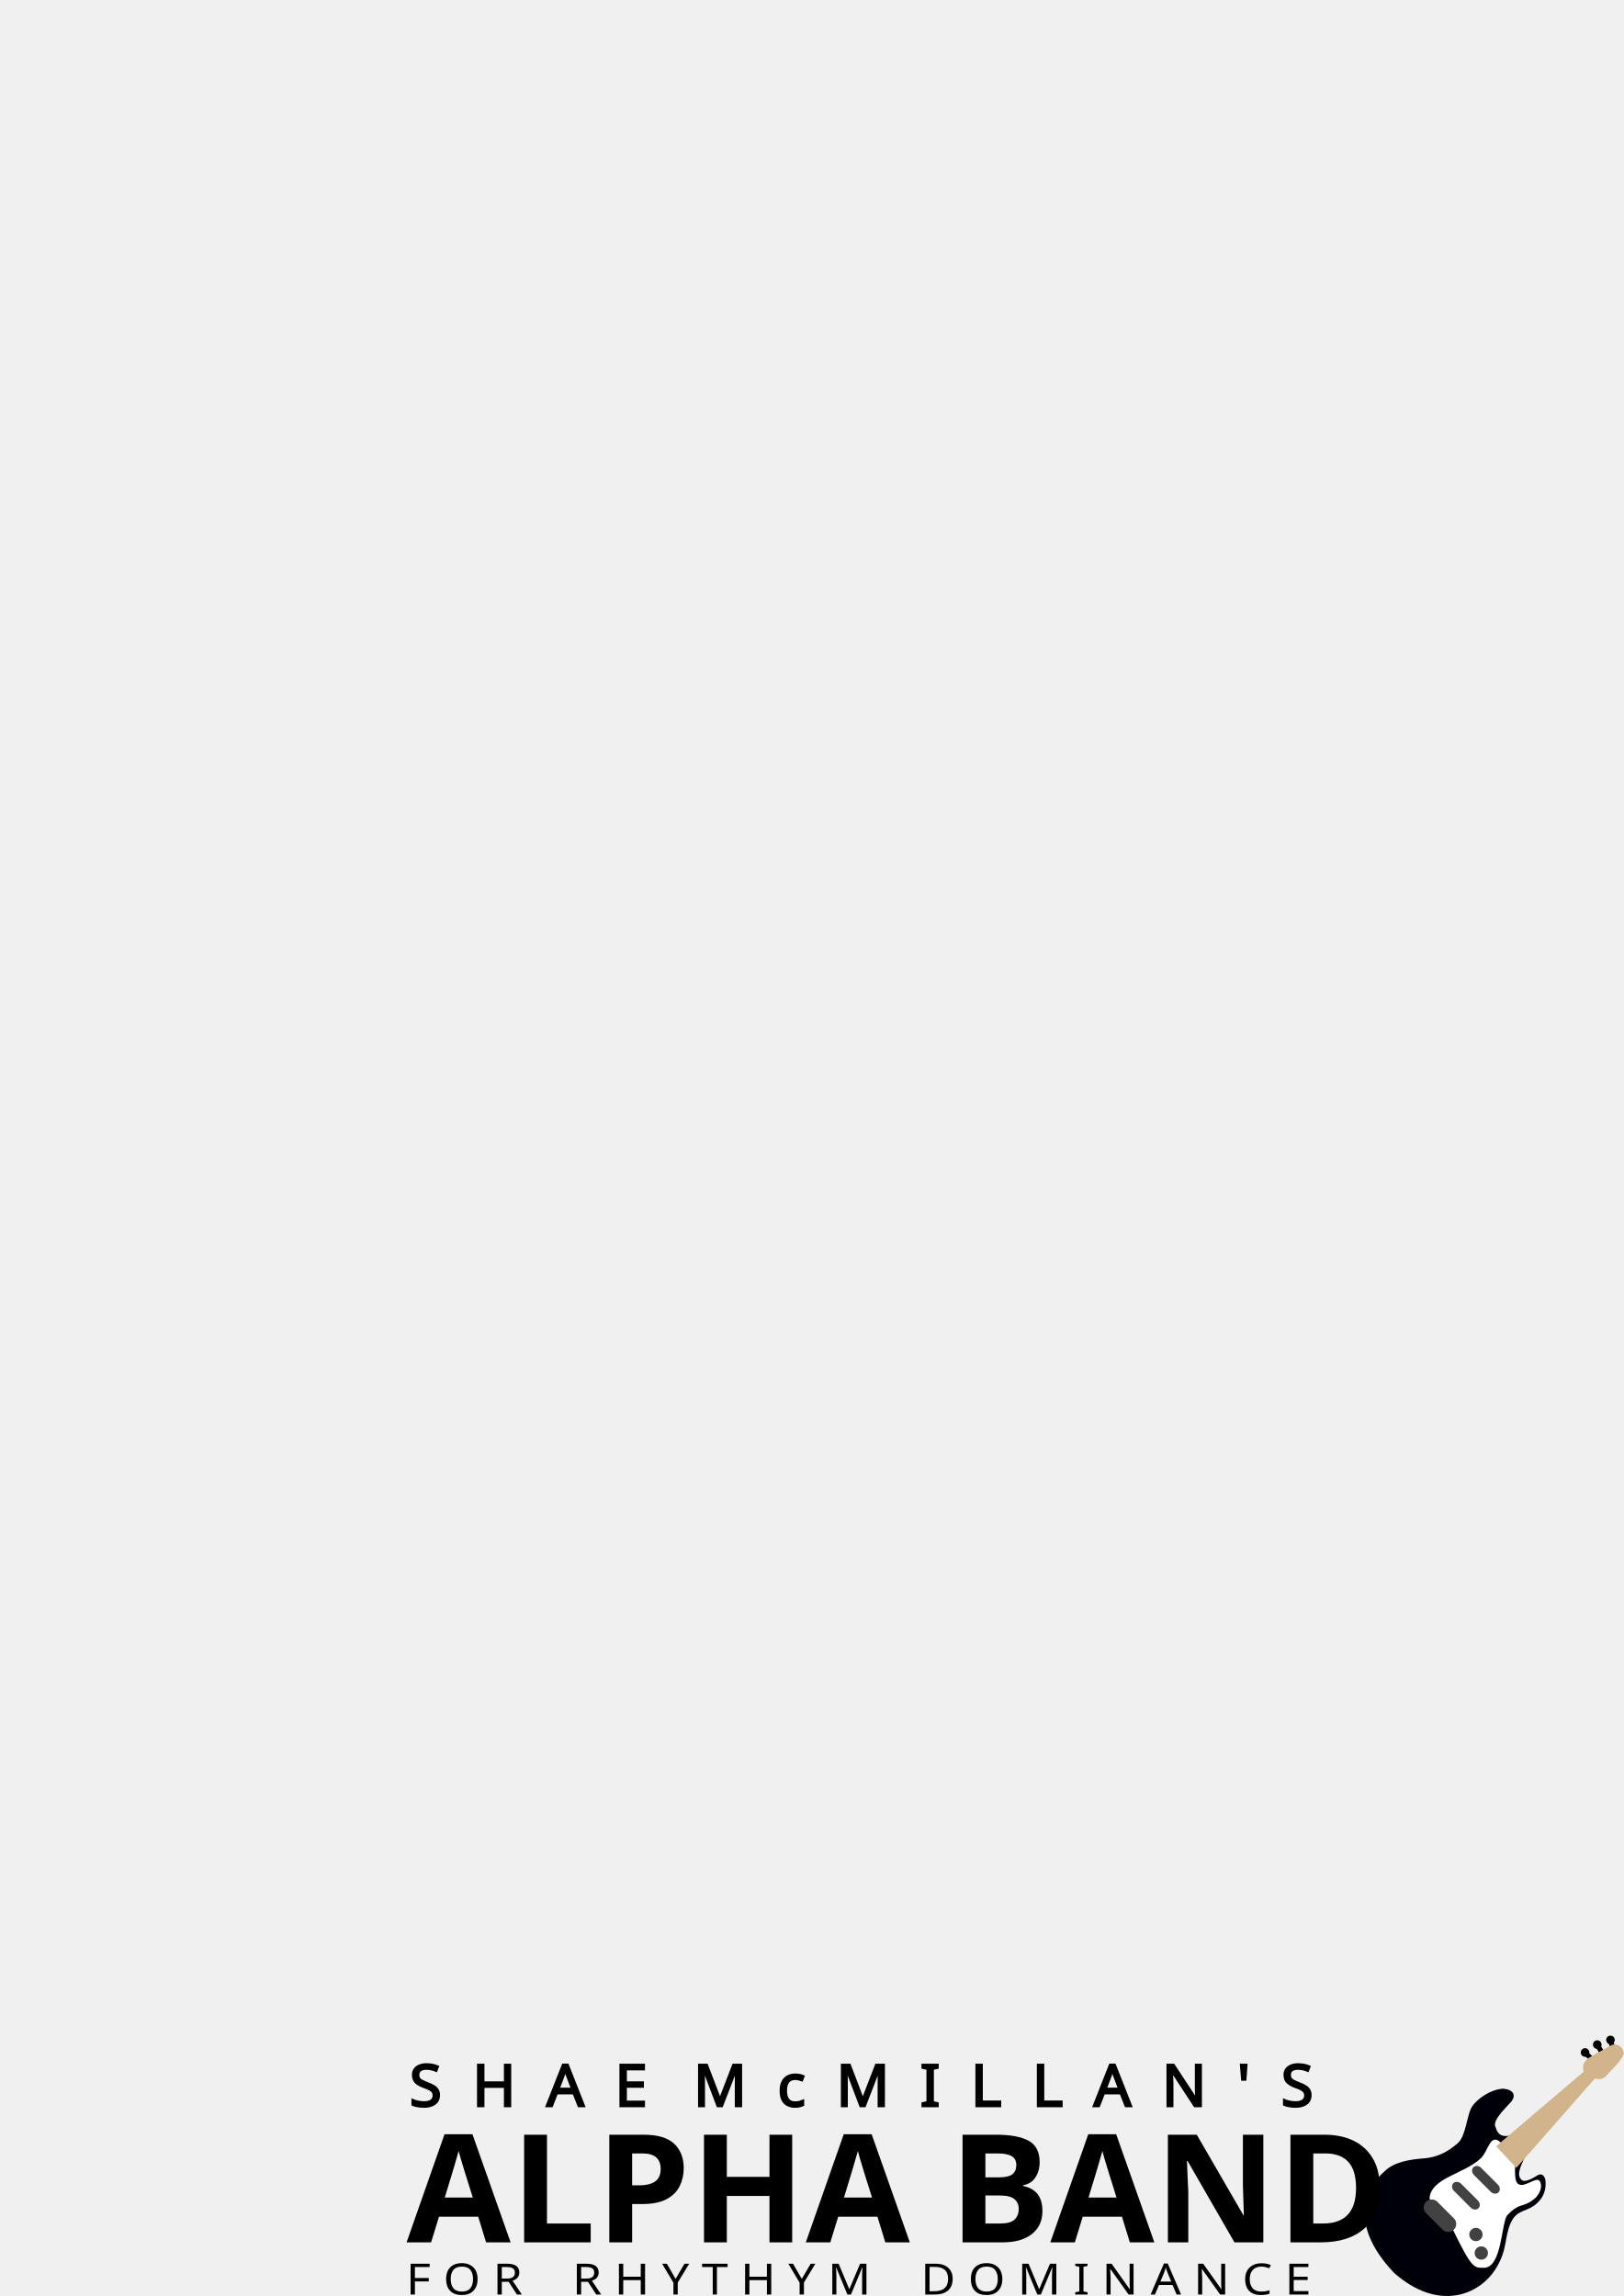
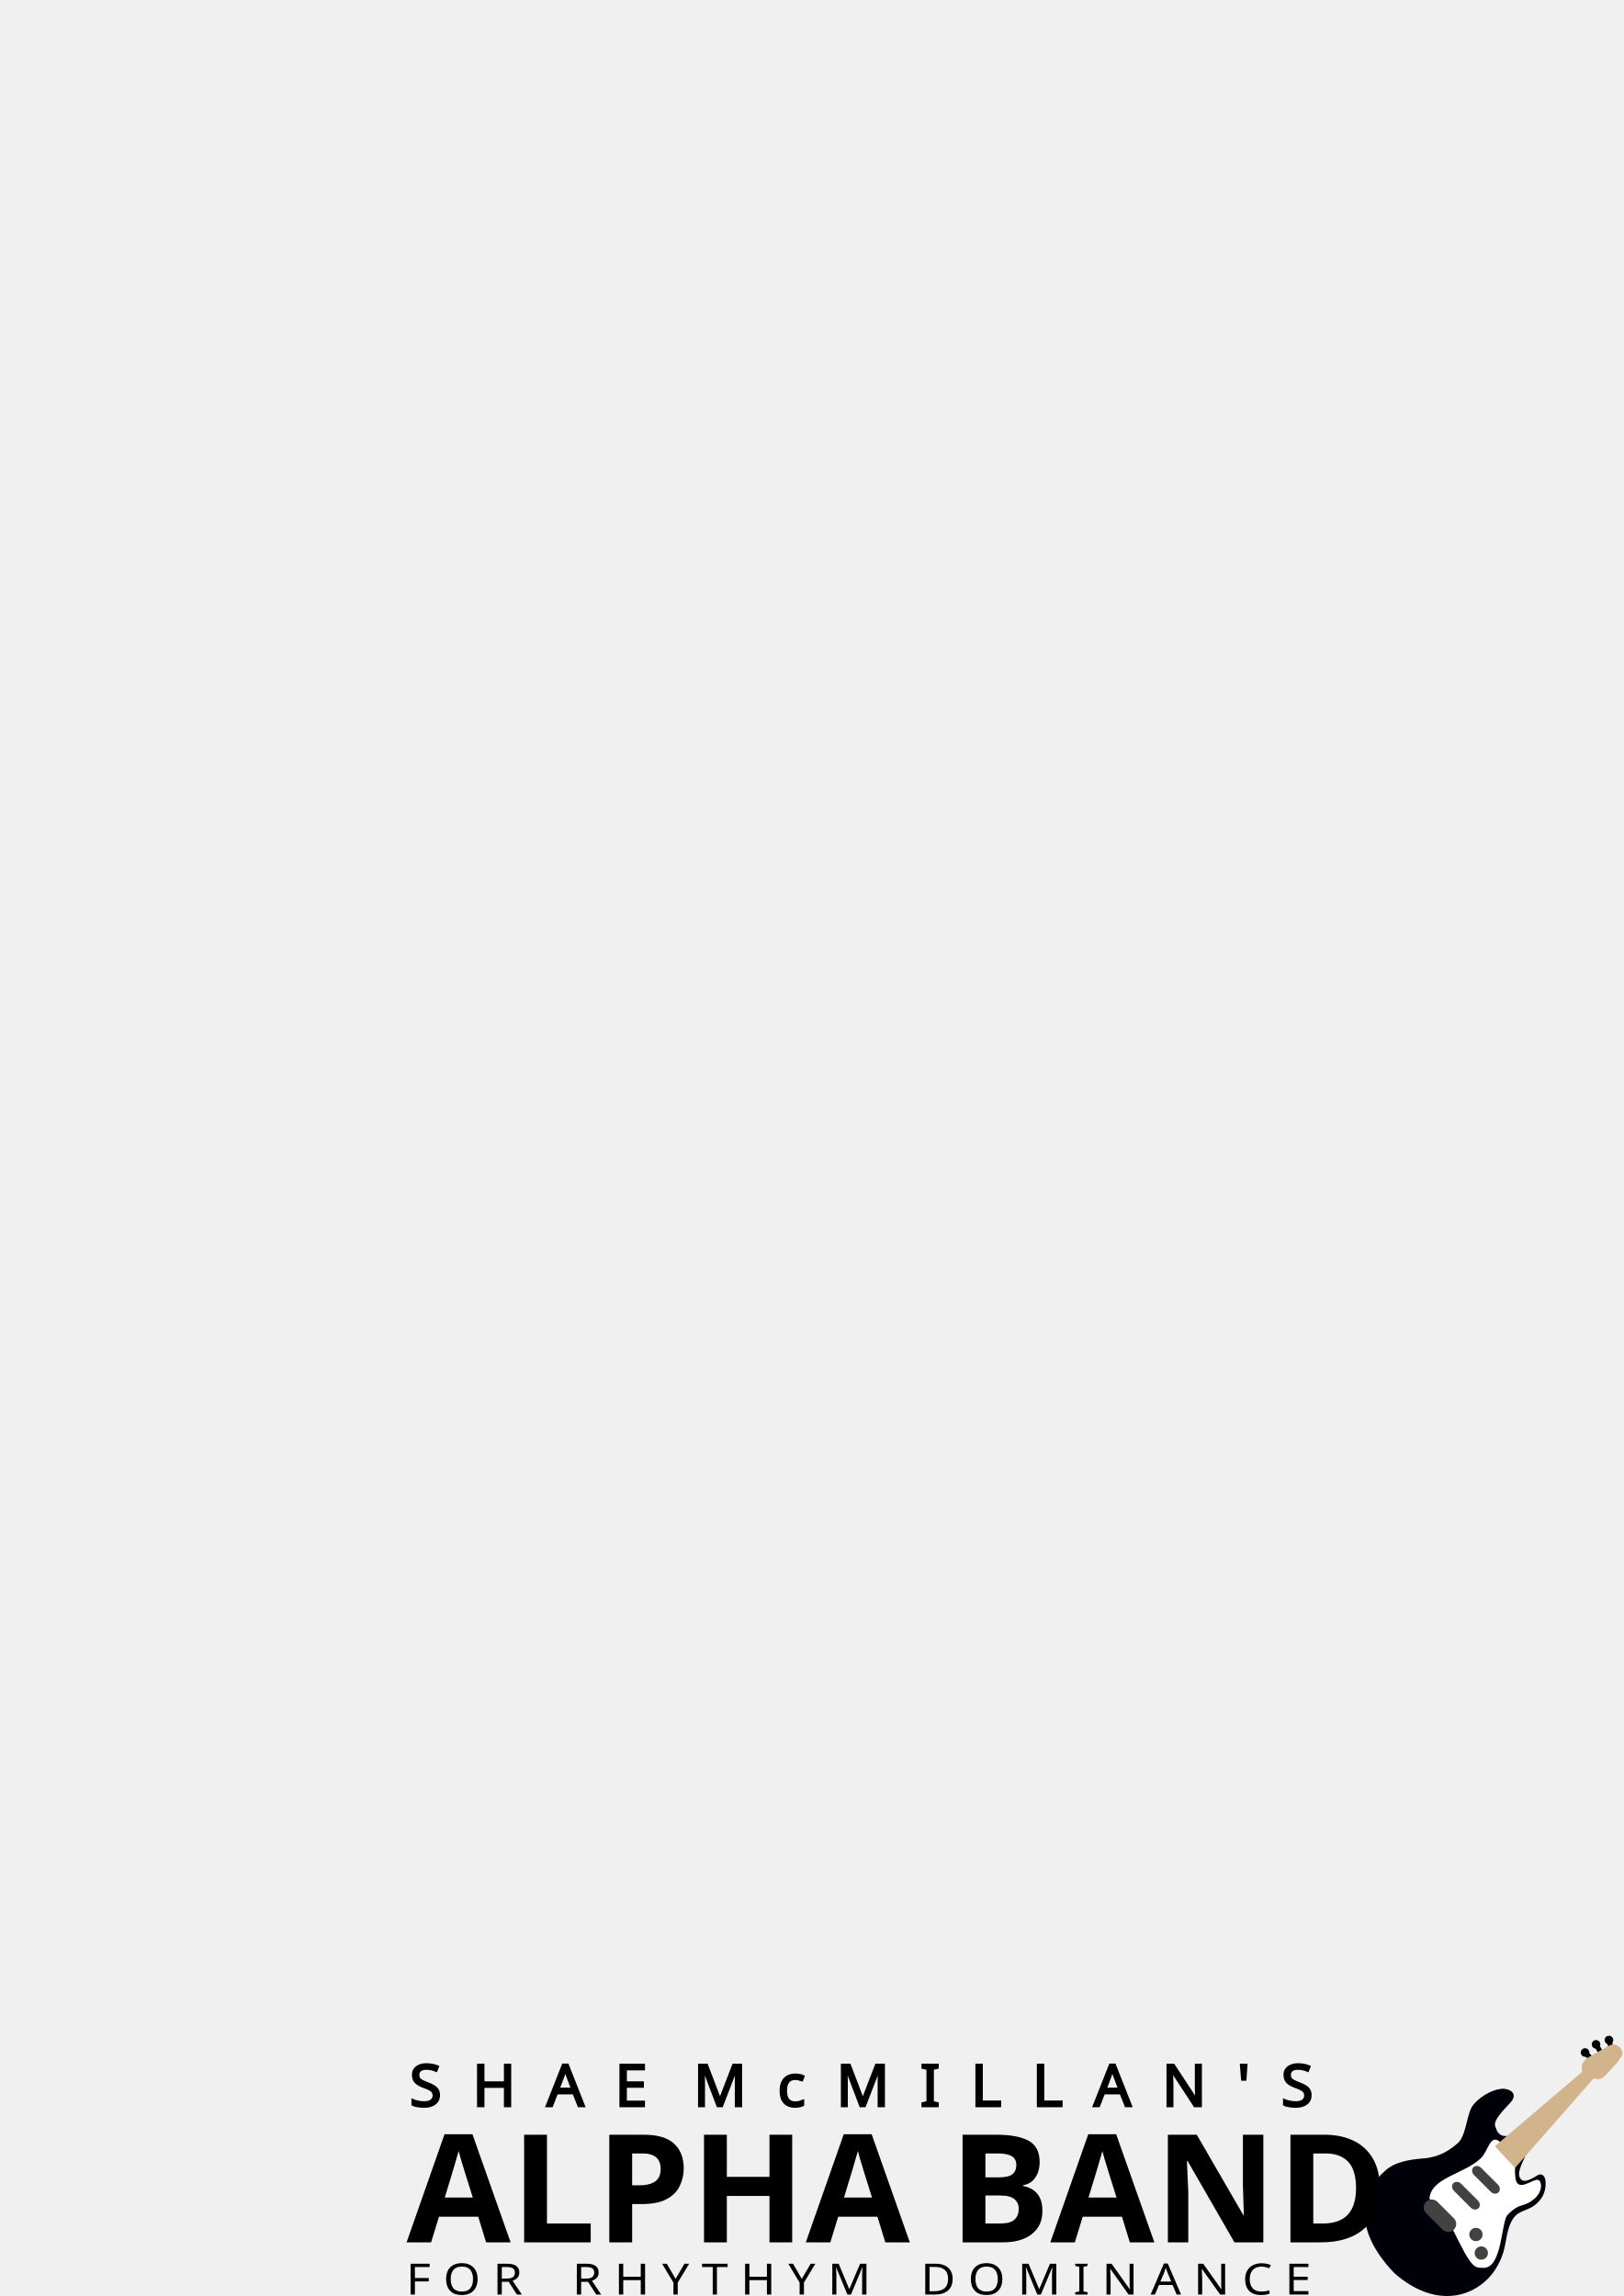
<svg xmlns="http://www.w3.org/2000/svg" width="210mm" height="297mm" viewBox="0 0 210 297" version="1.1" id="svg8">
  <defs id="defs2" />
  <g id="layer2">
    <path style="fill:#000009;fill-opacity:1;stroke:none;stroke-width:0.265px;stroke-linecap:butt;stroke-linejoin:miter;stroke-opacity:1" d="m 195.274,276.241 c -0.713,0.16 -1.329,0.075 -1.687,-0.651 -0.207,-0.722 -0.86,-0.881 1.587,-3.424 1.111,-1.068 0.551,-1.826 -0.618,-1.971 -1.008,-0.08 -2.872,0.679 -4.042,2.121 -0.821,1.01 -0.845,3.894 -1.954,4.894 -0.926,0.789 -2.256,1.861 -4.627,2.005 -1.654,0.14 -3.634,0.447 -4.861,1.654 -2.903,2.543 -4.385,7.244 1.238,13.15 5.704,5.014 10.913,2.889 13.061,-0.422 1.666,-2.583 1.134,-4.12 2.042,-6.112 0.902,-1.886 2.229,-1.211 3.604,-2.719 0.808,-0.824 0.897,-1.883 0.885,-2.411 -0.009,-1.107 -0.656,-1.194 -0.986,-1.002 -0.884,0.543 -1.704,0.971 -2.105,0.635 -0.807,-0.694 -0.008,-1.969 0.535,-3.274 z" id="path5986" />
    <path style="fill:#ffffff;fill-opacity:1;stroke:none;stroke-width:0.265px;stroke-linecap:butt;stroke-linejoin:miter;stroke-opacity:1" d="m 194.071,277.126 c -1.37,-1.257 -1.571,1.178 -2.572,2.071 -2.104,2.021 -6.47,2.506 -6.615,5.212 l 3.074,4.109 c 2.487,5.122 2.734,4.791 3.915,4.839 2.445,0.044 2.28,-6.007 3.101,-6.843 1.742,-1.77 1.931,-0.788 3.575,-2.172 1.007,-1.006 0.823,-1.975 0.535,-2.272 -0.479,-0.435 -1.762,0.801 -2.564,0.518 -0.388,-0.141 -0.734,-0.471 -0.509,-3.324 z" id="path4499" />
    <rect style="opacity:1;fill:#424242;fill-opacity:1;fill-rule:nonzero;stroke:none;stroke-width:0.565;stroke-linecap:square;stroke-linejoin:miter;stroke-miterlimit:4;stroke-dasharray:none;stroke-opacity:1" id="rect5937" width="2.07" height="5.087" x="-72.013" y="331.813" ry="1.035" transform="rotate(-45)" />
    <circle style="opacity:1;fill:#424242;fill-opacity:1;fill-rule:nonzero;stroke:none;stroke-width:0.565;stroke-linecap:square;stroke-linejoin:miter;stroke-miterlimit:4;stroke-dasharray:none;stroke-opacity:1" id="path5939" cx="190.889" cy="289.045" r="0.86" />
    <circle style="opacity:1;fill:#424242;fill-opacity:1;fill-rule:nonzero;stroke:none;stroke-width:0.565;stroke-linecap:square;stroke-linejoin:miter;stroke-miterlimit:4;stroke-dasharray:none;stroke-opacity:1" id="path5939-3" cx="191.582" cy="291.442" r="0.86" />
    <rect style="opacity:1;fill:#424242;fill-opacity:1;fill-rule:nonzero;stroke:none;stroke-width:0.565;stroke-linecap:square;stroke-linejoin:miter;stroke-miterlimit:4;stroke-dasharray:none;stroke-opacity:1" id="rect5937-5" width="1.309" height="4.59" x="-67.427" y="332.605" ry="0.759" transform="rotate(-45)" />
    <rect style="opacity:1;fill:#424242;fill-opacity:1;fill-rule:nonzero;stroke:none;stroke-width:0.565;stroke-linecap:square;stroke-linejoin:miter;stroke-miterlimit:4;stroke-dasharray:none;stroke-opacity:1" id="rect5937-5-4" width="1.309" height="4.59" x="-64.143" y="332.983" ry="0.759" transform="rotate(-45)" />
    <circle style="opacity:1;fill:#000000;fill-opacity:1;fill-rule:nonzero;stroke:none;stroke-width:0.565;stroke-linecap:square;stroke-linejoin:miter;stroke-miterlimit:4;stroke-dasharray:none;stroke-opacity:1" id="path5988" cx="-42.78" cy="332.697" r="0.555" transform="rotate(-45)" />
    <rect style="opacity:1;fill:#000000;fill-opacity:1;fill-rule:nonzero;stroke:none;stroke-width:0.565;stroke-linecap:square;stroke-linejoin:miter;stroke-miterlimit:4;stroke-dasharray:none;stroke-opacity:1" id="rect5990" width="0.643" height="0.939" x="-43.102" y="332.921" transform="rotate(-45)" />
-     <circle style="opacity:1;fill:#000000;fill-opacity:1;fill-rule:nonzero;stroke:none;stroke-width:0.565;stroke-linecap:square;stroke-linejoin:miter;stroke-miterlimit:4;stroke-dasharray:none;stroke-opacity:1" id="path5988-6" cx="46.665" cy="332.337" r="0.555" transform="rotate(-30)" />
-     <rect style="opacity:1;fill:#000000;fill-opacity:1;fill-rule:nonzero;stroke:none;stroke-width:0.565;stroke-linecap:square;stroke-linejoin:miter;stroke-miterlimit:4;stroke-dasharray:none;stroke-opacity:1" id="rect5990-6" width="0.643" height="0.939" x="46.343" y="332.561" transform="rotate(-30)" />
-     <circle style="opacity:1;fill:#000000;fill-opacity:1;fill-rule:nonzero;stroke:none;stroke-width:0.565;stroke-linecap:square;stroke-linejoin:miter;stroke-miterlimit:4;stroke-dasharray:none;stroke-opacity:1" id="path5988-6-2" cx="132.895" cy="308.793" r="0.555" transform="rotate(-15)" />
-     <rect style="opacity:1;fill:#000000;fill-opacity:1;fill-rule:nonzero;stroke:none;stroke-width:0.565;stroke-linecap:square;stroke-linejoin:miter;stroke-miterlimit:4;stroke-dasharray:none;stroke-opacity:1" id="rect5990-6-9" width="0.643" height="0.939" x="132.574" y="309.017" transform="rotate(-15)" />
-     <path style="fill:#d2b48c;fill-opacity:1;stroke:none;stroke-width:0.265px;stroke-linecap:butt;stroke-linejoin:miter;stroke-opacity:1" d="m 193.503,277.627 2.606,2.806 10.156,-11.559 c 0.974,0.198 1.023,-0.067 1.336,-0.2 1.159,-1.279 1.892,-1.937 2.339,-2.806 0.298,-0.639 -0.559,-1.736 -1.57,-1.303 l -2.907,1.637 c -0.997,0.795 -0.676,1.26 -0.668,1.804 z" id="path4497" />
+     <circle style="opacity:1;fill:#000000;fill-opacity:1;fill-rule:nonzero;stroke:none;stroke-width:0.565;stroke-linecap:square;stroke-linejoin:miter;stroke-miterlimit:4;stroke-dasharray:none;stroke-opacity:1" id="path5988-6" cx="46.542" cy="332.23" r="0.555" transform="rotate(-30)" />
+     <rect style="opacity:1;fill:#000000;fill-opacity:1;fill-rule:nonzero;stroke:none;stroke-width:0.565;stroke-linecap:square;stroke-linejoin:miter;stroke-miterlimit:4;stroke-dasharray:none;stroke-opacity:1" id="rect5990-6" width="0.643" height="0.939" x="46.22" y="332.455" transform="rotate(-30)" />
+     <circle style="opacity:1;fill:#000000;fill-opacity:1;fill-rule:nonzero;stroke:none;stroke-width:0.565;stroke-linecap:square;stroke-linejoin:miter;stroke-miterlimit:4;stroke-dasharray:none;stroke-opacity:1" id="path5988-6-2" cx="132.7" cy="308.757" r="0.555" transform="rotate(-15)" />
+     <rect style="opacity:1;fill:#000000;fill-opacity:1;fill-rule:nonzero;stroke:none;stroke-width:0.565;stroke-linecap:square;stroke-linejoin:miter;stroke-miterlimit:4;stroke-dasharray:none;stroke-opacity:1" id="rect5990-6-9" width="0.643" height="0.939" x="132.379" y="308.981" transform="rotate(-15)" />
+     <path style="fill:#d2b48c;fill-opacity:1;stroke:none;stroke-width:0.265px;stroke-linecap:butt;stroke-linejoin:miter;stroke-opacity:1" d="m 193.335,277.627 2.606,2.806 10.156,-11.559 c 0.974,0.198 1.023,-0.067 1.336,-0.2 1.159,-1.279 1.892,-1.937 2.339,-2.806 0.298,-0.639 -0.559,-1.736 -1.57,-1.303 l -2.907,1.637 c -0.997,0.795 -0.676,1.26 -0.668,1.804 z" id="path4497" />
    <text xml:space="preserve" style="font-style:normal;font-variant:normal;font-weight:normal;font-stretch:normal;font-size:7.557px;line-height:2.952px;font-family:'Century Gothic';-inkscape-font-specification:'Century Gothic, Normal';font-variant-ligatures:normal;font-variant-caps:normal;font-variant-numeric:normal;font-feature-settings:normal;text-align:start;letter-spacing:0px;word-spacing:0px;writing-mode:lr-tb;text-anchor:start;fill:#000000;fill-opacity:1;stroke:#000000;stroke-width:0.265;stroke-miterlimit:4;stroke-dasharray:none;stroke-opacity:1" x="52.574" y="274.412" id="text6059" transform="scale(1.007202,0.9928499)">
      <tspan id="tspan6057" x="52.574" y="274.412" style="font-style:normal;font-variant:normal;font-weight:normal;font-stretch:normal;font-size:7.557px;font-family:'Century Gothic';-inkscape-font-specification:'Century Gothic, Normal';font-variant-ligatures:normal;font-variant-caps:normal;font-variant-numeric:normal;font-feature-settings:normal;text-align:start;writing-mode:lr-tb;text-anchor:start;stroke:#000000;stroke-width:0.265;stroke-miterlimit:4;stroke-dasharray:none;stroke-opacity:1">S  H  A  E   M  c  M  I  L  L  A  N  '  S</tspan>
    </text>
    <text xml:space="preserve" style="font-style:normal;font-variant:normal;font-weight:bold;font-stretch:normal;font-size:19.498px;line-height:7.616px;font-family:'Century Gothic';-inkscape-font-specification:'Century Gothic, Bold';font-variant-ligatures:normal;font-variant-caps:normal;font-variant-numeric:normal;font-feature-settings:normal;text-align:start;letter-spacing:0px;word-spacing:0px;writing-mode:lr-tb;text-anchor:start;fill:#000000;fill-opacity:1;stroke:none;stroke-width:0.965;stroke-miterlimit:4;stroke-dasharray:none;stroke-opacity:1" x="52.587" y="290.06" id="text6063">
      <tspan id="tspan6061" x="52.587" y="290.06" style="font-style:normal;font-variant:normal;font-weight:bold;font-stretch:normal;font-size:19.498px;font-family:'Century Gothic';-inkscape-font-specification:'Century Gothic, Bold';font-variant-ligatures:normal;font-variant-caps:normal;font-variant-numeric:normal;font-feature-settings:normal;text-align:start;writing-mode:lr-tb;text-anchor:start;stroke:none;stroke-width:0.965;stroke-miterlimit:4;stroke-dasharray:none;stroke-opacity:1">ALPHA BAND</tspan>
    </text>
    <text xml:space="preserve" style="font-style:normal;font-variant:normal;font-weight:normal;font-stretch:normal;font-size:5.878px;line-height:2.296px;font-family:'Century Gothic';-inkscape-font-specification:'Century Gothic, Normal';font-variant-ligatures:normal;font-variant-caps:normal;font-variant-numeric:normal;font-feature-settings:normal;text-align:start;letter-spacing:0px;word-spacing:0px;writing-mode:lr-tb;text-anchor:start;fill:#000000;fill-opacity:1;stroke:none;stroke-width:0.265;stroke-opacity:1" x="49.996" y="311.76" id="text6071" transform="scale(1.050357,0.9520574)">
      <tspan id="tspan6069" x="49.996" y="311.76" style="stroke:none;stroke-width:0.265;stroke-opacity:1">F O R    R H Y T H Y M    D O M I N A N C E</tspan>
    </text>
  </g>
</svg>
